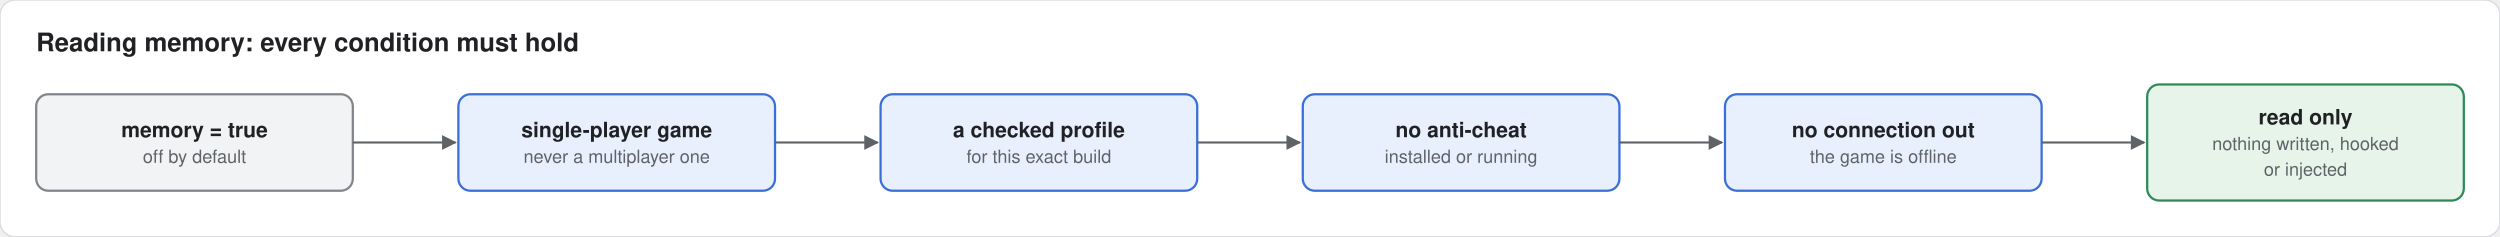
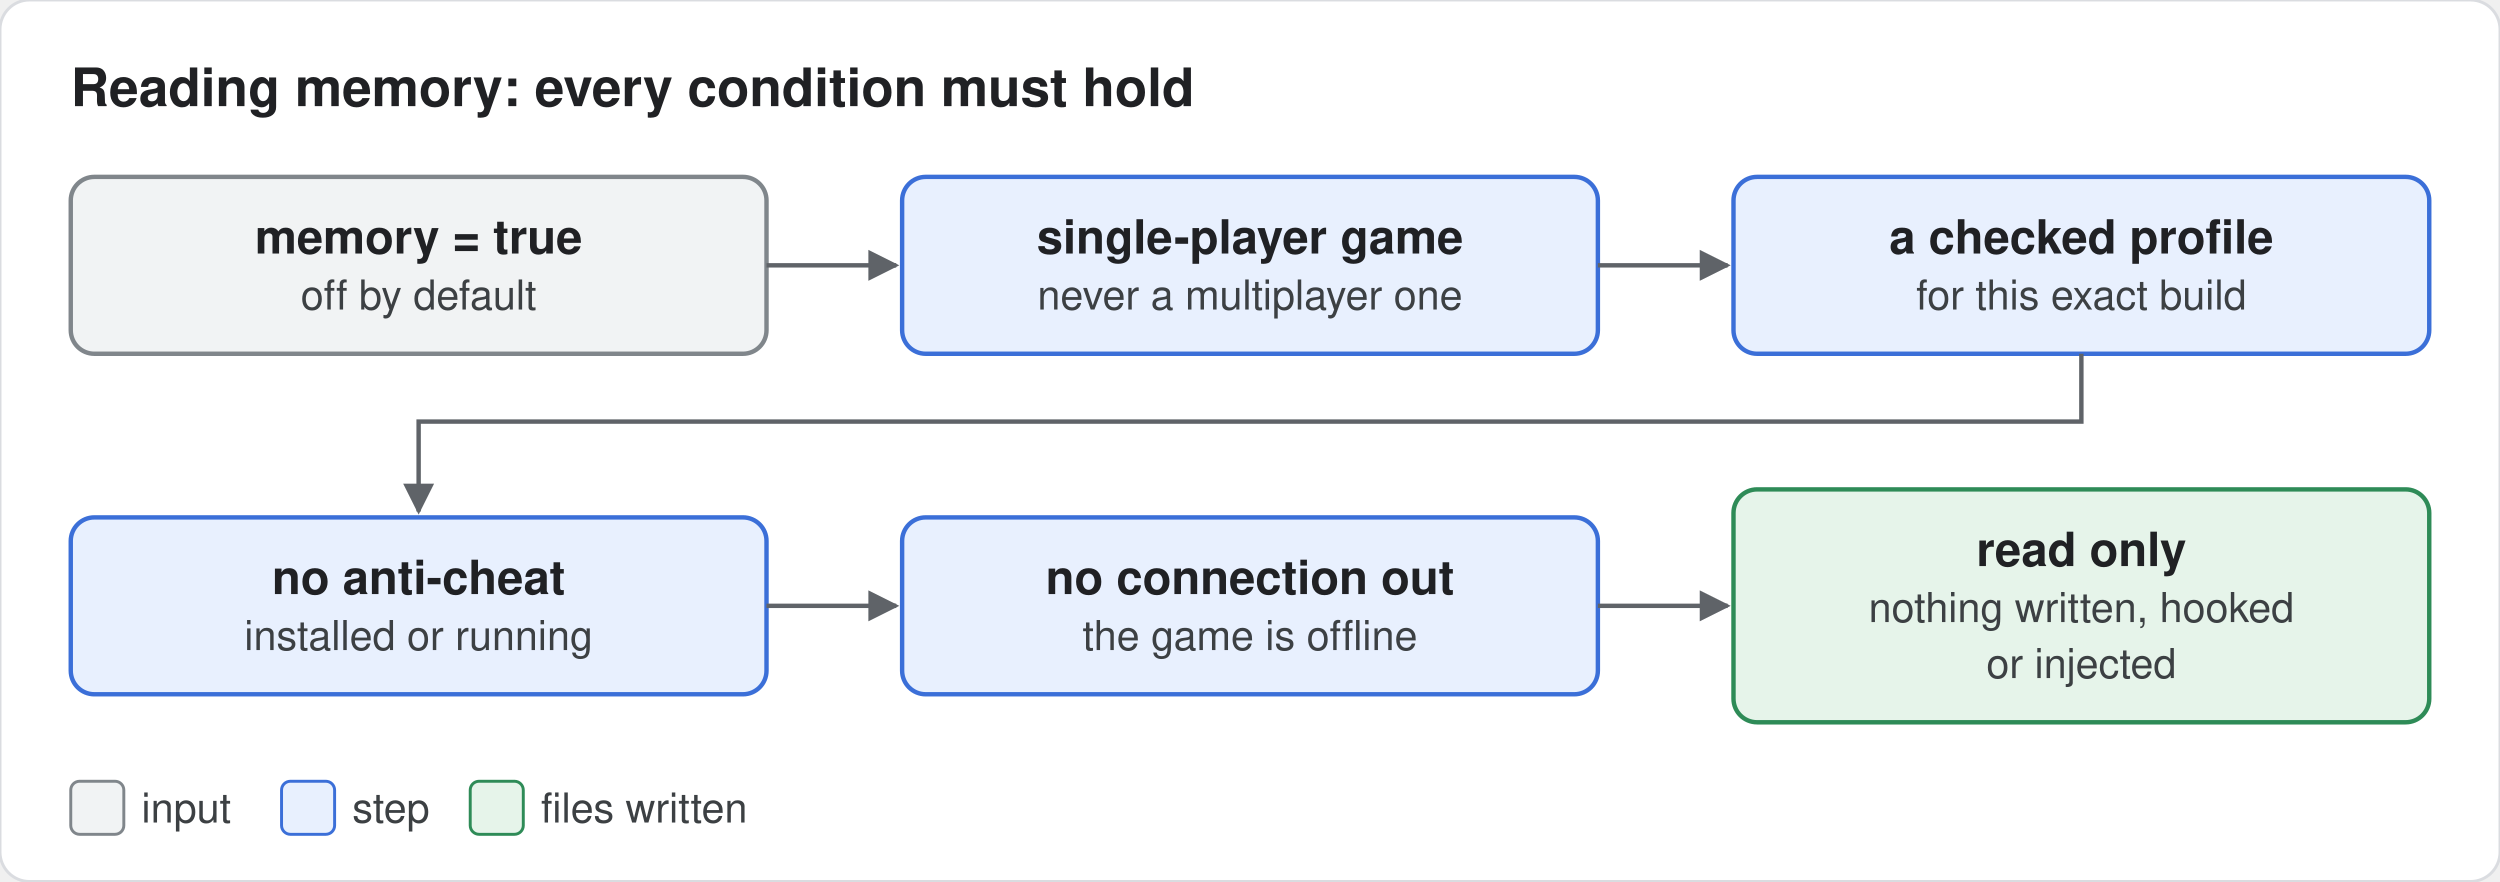
- <svg xmlns="http://www.w3.org/2000/svg" width="1658" height="157" viewBox="0 0 1658 157" font-family="Segoe UI,Helvetica,Arial,sans-serif">
+ <svg xmlns="http://www.w3.org/2000/svg" width="848" height="299" viewBox="0 0 848 299" font-family="Segoe UI,Helvetica,Arial,sans-serif" role="img" aria-label="Reading memory: every condition must hold">
  <defs>
    <marker id="a" viewBox="0 0 10 10" refX="9" refY="5" markerWidth="7" markerHeight="7" orient="auto">
      <path d="M0,0 L10,5 L0,10 z" fill="#5f6368" />
    </marker>
  </defs>
-   <rect width="1658" height="157" rx="10" fill="#ffffff" stroke="#dadce0" />
-   <text x="24" y="34" font-size="17" font-weight="600" fill="#202124">Reading memory: every condition must hold</text>
-   <rect x="24" y="62.5" width="210" height="64" rx="8" fill="#f1f3f4" stroke="#80868b" stroke-width="1.5" />
-   <text x="129.0" y="91.0" text-anchor="middle" font-weight="600" font-size="14" fill="#202124">memory = true</text>
-   <text x="129.0" y="108.0" text-anchor="middle" font-size="12" fill="#5f6368">off by default</text>
-   <rect x="304" y="62.5" width="210" height="64" rx="8" fill="#e8f0fe" stroke="#3b6fd8" stroke-width="1.5" />
-   <text x="409.0" y="91.0" text-anchor="middle" font-weight="600" font-size="14" fill="#202124">single-player game</text>
-   <text x="409.0" y="108.0" text-anchor="middle" font-size="12" fill="#5f6368">never a multiplayer one</text>
-   <rect x="584" y="62.5" width="210" height="64" rx="8" fill="#e8f0fe" stroke="#3b6fd8" stroke-width="1.5" />
-   <text x="689.0" y="91.0" text-anchor="middle" font-weight="600" font-size="14" fill="#202124">a checked profile</text>
-   <text x="689.0" y="108.0" text-anchor="middle" font-size="12" fill="#5f6368">for this exact build</text>
-   <rect x="864" y="62.5" width="210" height="64" rx="8" fill="#e8f0fe" stroke="#3b6fd8" stroke-width="1.5" />
-   <text x="969.0" y="91.0" text-anchor="middle" font-weight="600" font-size="14" fill="#202124">no anti-cheat</text>
-   <text x="969.0" y="108.0" text-anchor="middle" font-size="12" fill="#5f6368">installed or running</text>
-   <rect x="1144" y="62.5" width="210" height="64" rx="8" fill="#e8f0fe" stroke="#3b6fd8" stroke-width="1.5" />
-   <text x="1249.0" y="91.0" text-anchor="middle" font-weight="600" font-size="14" fill="#202124">no connection out</text>
-   <text x="1249.0" y="108.0" text-anchor="middle" font-size="12" fill="#5f6368">the game is offline</text>
-   <rect x="1424" y="56.0" width="210" height="77" rx="8" fill="#e6f4ea" stroke="#2e8b57" stroke-width="1.5" />
-   <text x="1529.0" y="82.5" text-anchor="middle" font-weight="600" font-size="14" fill="#202124">read only</text>
-   <text x="1529.0" y="99.5" text-anchor="middle" font-size="12" fill="#5f6368">nothing written, hooked</text>
-   <text x="1529.0" y="116.5" text-anchor="middle" font-size="12" fill="#5f6368">or injected</text>
-   <line x1="234" y1="94.5" x2="302" y2="94.5" stroke="#5f6368" stroke-width="1.4" marker-end="url(#a)" />
-   <line x1="514" y1="94.5" x2="582" y2="94.5" stroke="#5f6368" stroke-width="1.4" marker-end="url(#a)" />
-   <line x1="794" y1="94.5" x2="862" y2="94.5" stroke="#5f6368" stroke-width="1.4" marker-end="url(#a)" />
-   <line x1="1074" y1="94.5" x2="1142" y2="94.5" stroke="#5f6368" stroke-width="1.4" marker-end="url(#a)" />
-   <line x1="1354" y1="94.5" x2="1422" y2="94.5" stroke="#5f6368" stroke-width="1.4" marker-end="url(#a)" />
+   <rect width="848" height="299" rx="10" fill="#ffffff" stroke="#dadce0" />
+   <text x="24" y="36" font-size="18" font-weight="600" fill="#202124">Reading memory: every condition must hold</text>
+   <rect x="24" y="60.0" width="236" height="60" rx="8" fill="#f1f3f4" stroke="#80868b" stroke-width="1.5" />
+   <text x="142.0" y="86.0" text-anchor="middle" font-weight="600" font-size="16" fill="#202124">memory = true</text>
+   <text x="142.0" y="105.0" text-anchor="middle" font-size="14" fill="#3c4043">off by default</text>
+   <rect x="306" y="60.0" width="236" height="60" rx="8" fill="#e8f0fe" stroke="#3b6fd8" stroke-width="1.5" />
+   <text x="424.0" y="86.0" text-anchor="middle" font-weight="600" font-size="16" fill="#202124">single-player game</text>
+   <text x="424.0" y="105.0" text-anchor="middle" font-size="14" fill="#3c4043">never a multiplayer one</text>
+   <rect x="588" y="60.0" width="236" height="60" rx="8" fill="#e8f0fe" stroke="#3b6fd8" stroke-width="1.5" />
+   <text x="706.0" y="86.0" text-anchor="middle" font-weight="600" font-size="16" fill="#202124">a checked profile</text>
+   <text x="706.0" y="105.0" text-anchor="middle" font-size="14" fill="#3c4043">for this exact build</text>
+   <line x1="260" y1="90.0" x2="304" y2="90.0" stroke="#5f6368" stroke-width="1.5" marker-end="url(#a)" />
+   <line x1="542" y1="90.0" x2="586" y2="90.0" stroke="#5f6368" stroke-width="1.5" marker-end="url(#a)" />
+   <path d="M706.0,120.0 V143.0 H142.0 V173.5" fill="none" stroke="#5f6368" stroke-width="1.5" marker-end="url(#a)" />
+   <rect x="24" y="175.5" width="236" height="60" rx="8" fill="#e8f0fe" stroke="#3b6fd8" stroke-width="1.5" />
+   <text x="142.0" y="201.5" text-anchor="middle" font-weight="600" font-size="16" fill="#202124">no anti-cheat</text>
+   <text x="142.0" y="220.5" text-anchor="middle" font-size="14" fill="#3c4043">installed or running</text>
+   <rect x="306" y="175.5" width="236" height="60" rx="8" fill="#e8f0fe" stroke="#3b6fd8" stroke-width="1.5" />
+   <text x="424.0" y="201.5" text-anchor="middle" font-weight="600" font-size="16" fill="#202124">no connection out</text>
+   <text x="424.0" y="220.5" text-anchor="middle" font-size="14" fill="#3c4043">the game is offline</text>
+   <rect x="588" y="166.0" width="236" height="79" rx="8" fill="#e6f4ea" stroke="#2e8b57" stroke-width="1.5" />
+   <text x="706.0" y="192.0" text-anchor="middle" font-weight="600" font-size="16" fill="#202124">read only</text>
+   <text x="706.0" y="211.0" text-anchor="middle" font-size="14" fill="#3c4043">nothing written, hooked</text>
+   <text x="706.0" y="230.0" text-anchor="middle" font-size="14" fill="#3c4043">or injected</text>
+   <line x1="260" y1="205.5" x2="304" y2="205.5" stroke="#5f6368" stroke-width="1.5" marker-end="url(#a)" />
+   <line x1="542" y1="205.5" x2="586" y2="205.5" stroke="#5f6368" stroke-width="1.5" marker-end="url(#a)" />
+   <rect x="24" y="265" width="18" height="18" rx="3" fill="#f1f3f4" stroke="#80868b" />
+   <text x="48" y="279" font-size="14" fill="#3c4043">input</text>
+   <rect x="95.5" y="265" width="18" height="18" rx="3" fill="#e8f0fe" stroke="#3b6fd8" />
+   <text x="119.5" y="279" font-size="14" fill="#3c4043">step</text>
+   <rect x="159.5" y="265" width="18" height="18" rx="3" fill="#e6f4ea" stroke="#2e8b57" />
+   <text x="183.5" y="279" font-size="14" fill="#3c4043">files written</text>
</svg>
